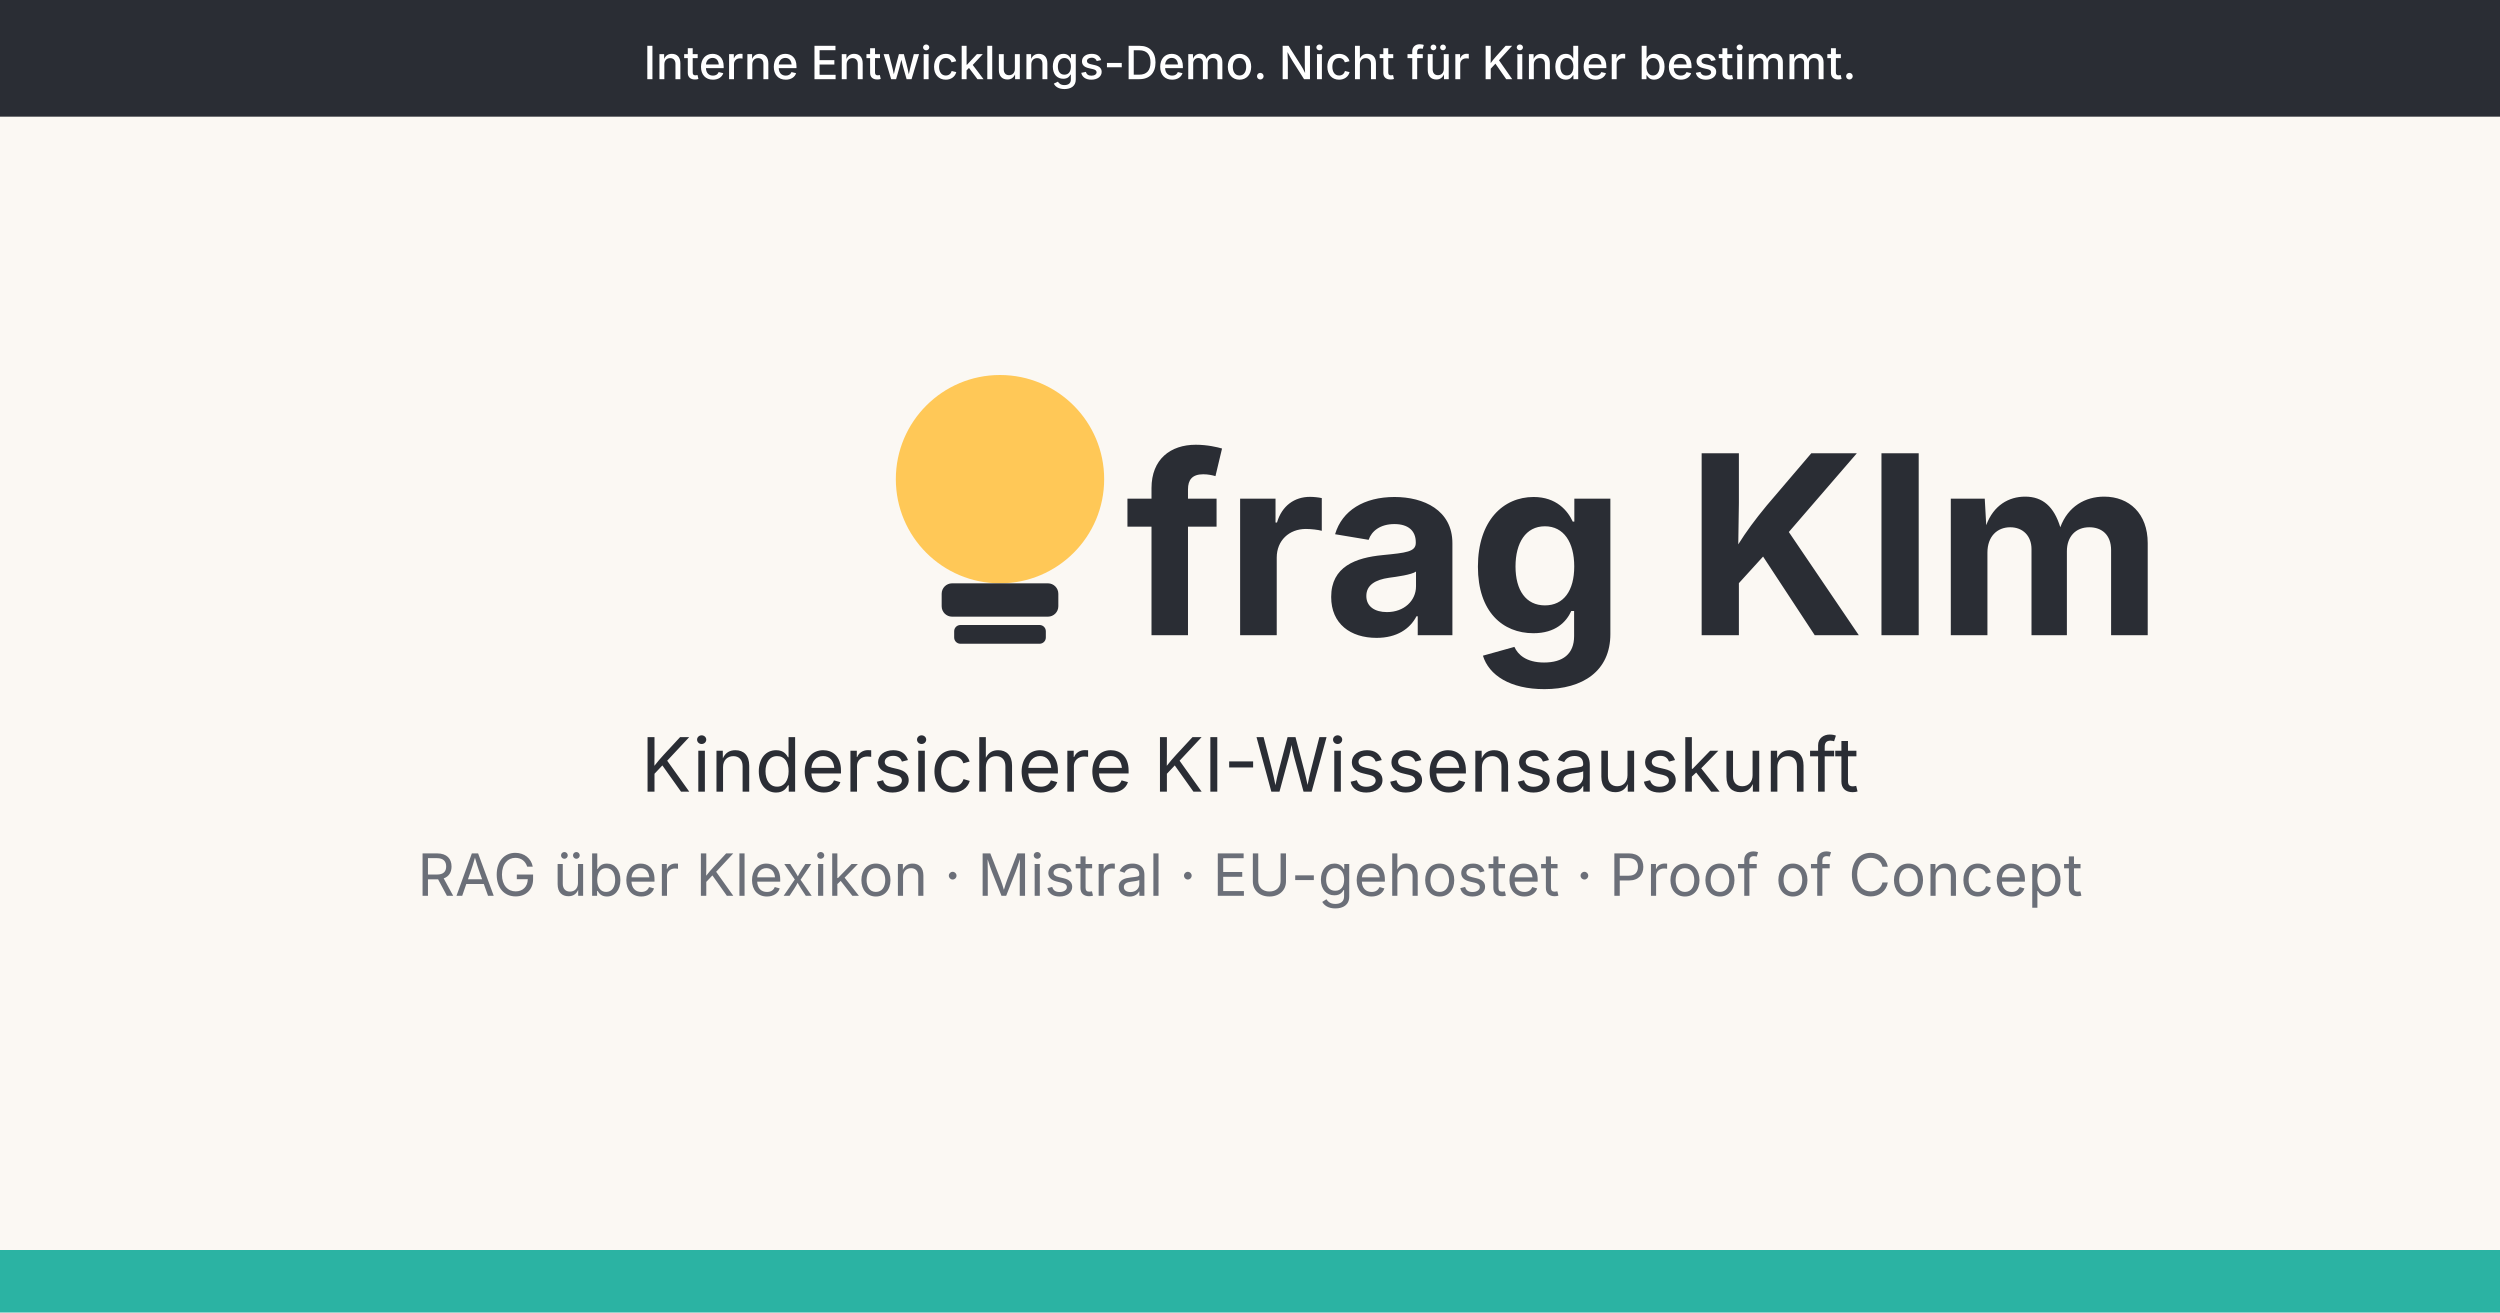
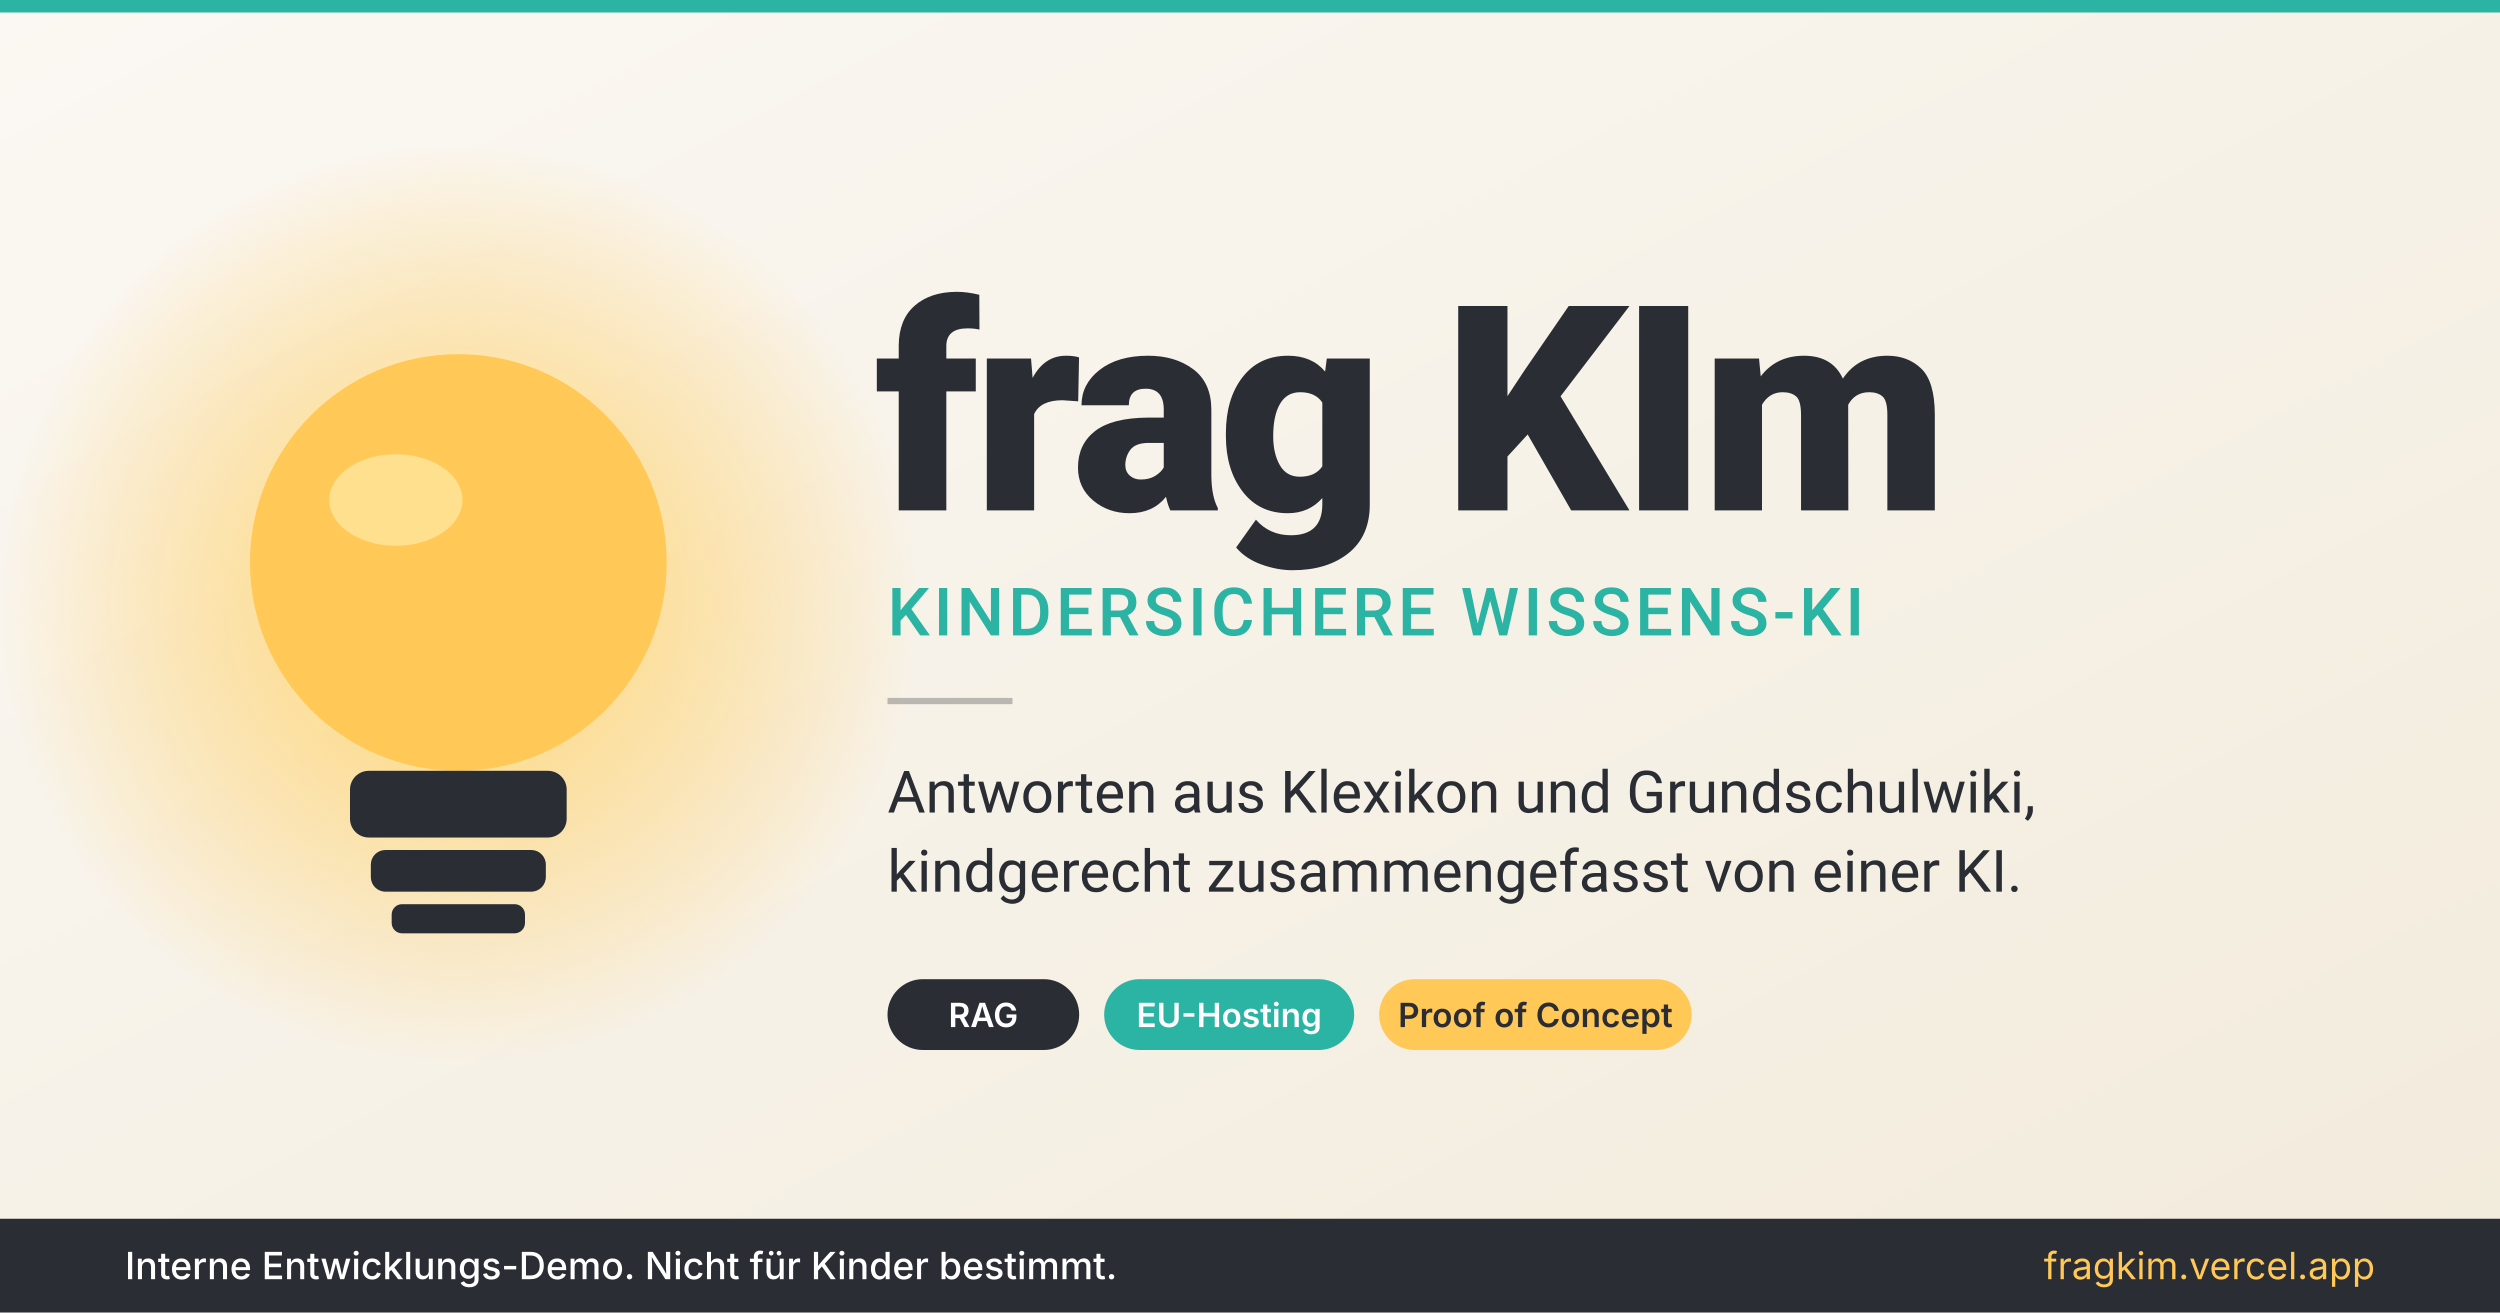
<svg xmlns="http://www.w3.org/2000/svg" viewBox="0 0 1200 630" width="1200" height="630">
-   <rect width="1200" height="630" fill="#FBF8F3" />
-   <rect width="1200" height="56" fill="#2A2D34" />
-   <text x="600" y="38" font-family="-apple-system, BlinkMacSystemFont, sans-serif" font-size="22" font-weight="500" fill="#ffffff" text-anchor="middle">
+   <defs>
+     <linearGradient id="bg" x1="0" y1="0" x2="1" y2="1">
+       <stop offset="0%" stop-color="#FBF8F3" />
+       <stop offset="100%" stop-color="#F2EBDC" />
+     </linearGradient>
+     <radialGradient id="glow" cx="50%" cy="50%" r="50%">
+       <stop offset="0%" stop-color="#FFD978" />
+       <stop offset="100%" stop-color="#FFC857" stop-opacity="0" />
+     </radialGradient>
+   </defs>
+   <rect width="1200" height="630" fill="url(#bg)" />
+   <rect x="0" y="0" width="1200" height="6" fill="#2bb3a3" />
+   <circle cx="220" cy="290" r="220" fill="url(#glow)" />
+   <g transform="translate(120, 170)">
+     <circle cx="100" cy="100" r="100" fill="#FFC857" />
+     <ellipse cx="70" cy="70" rx="32" ry="22" fill="#FFE9A6" opacity="0.7" />
+     <rect x="48" y="200" width="104" height="32" rx="9" fill="#2A2D34" />
+     <rect x="58" y="238" width="84" height="20" rx="7" fill="#2A2D34" />
+     <rect x="68" y="264" width="64" height="14" rx="5" fill="#2A2D34" />
+   </g>
+   <g transform="translate(420, 0)">
+     <text x="0" y="245" font-family="-apple-system, BlinkMacSystemFont, 'Segoe UI', Roboto, sans-serif" font-size="138" font-weight="800" fill="#2A2D34" letter-spacing="-3">
+       frag KIm
+     </text>
+     <text x="6" y="305" font-family="-apple-system, BlinkMacSystemFont, 'Segoe UI', Roboto, sans-serif" font-size="32" font-weight="500" fill="#2bb3a3" letter-spacing="2">
+       KINDERSICHERE WISSENS-KI
+     </text>
+     <rect x="6" y="335" width="60" height="3" fill="#2A2D34" opacity="0.3" />
+     <text x="6" y="390" font-family="-apple-system, BlinkMacSystemFont, 'Segoe UI', Roboto, sans-serif" font-size="28" font-weight="400" fill="#2A2D34">
+       Antworten aus Klexikon und Grundschulwiki,
+     </text>
+     <text x="6" y="428" font-family="-apple-system, BlinkMacSystemFont, 'Segoe UI', Roboto, sans-serif" font-size="28" font-weight="400" fill="#2A2D34">
+       kindgerecht zusammengefasst von einer KI.
+     </text>
+     <g transform="translate(6, 470)">
+       <g>
+         <rect x="0" y="0" width="92" height="34" rx="17" fill="#2A2D34" />
+         <text x="46" y="23" font-family="-apple-system, sans-serif" font-size="16" font-weight="600" fill="#FFFFFF" text-anchor="middle">RAG</text>
+       </g>
+       <g transform="translate(104,0)">
+         <rect x="0" y="0" width="120" height="34" rx="17" fill="#2bb3a3" />
+         <text x="60" y="23" font-family="-apple-system, sans-serif" font-size="16" font-weight="600" fill="#FFFFFF" text-anchor="middle">EU-Hosting</text>
+       </g>
+       <g transform="translate(236,0)">
+         <rect x="0" y="0" width="150" height="34" rx="17" fill="#FFC857" />
+         <text x="75" y="23" font-family="-apple-system, sans-serif" font-size="16" font-weight="600" fill="#2A2D34" text-anchor="middle">Proof of Concept</text>
+       </g>
+     </g>
+   </g>
+   <rect x="0" y="585" width="1200" height="45" fill="#2A2D34" />
+   <text x="60" y="614" font-family="-apple-system, BlinkMacSystemFont, sans-serif" font-size="18" font-weight="500" fill="#FFFFFF">
    Interne Entwicklungs-Demo. Nicht für Kinder bestimmt.
  </text>
-   <g transform="translate(420, 180)">
-     <circle cx="60" cy="50" r="50" fill="#FFC857" />
-     <rect x="32" y="100" width="56" height="16" rx="5" fill="#2A2D34" />
-     <rect x="38" y="120" width="44" height="9" rx="3" fill="#2A2D34" />
-   </g>
-   <text x="540" y="260" font-family="-apple-system, BlinkMacSystemFont, sans-serif" font-size="120" font-weight="700" fill="#2A2D34" dominant-baseline="middle">
-     frag KIm
+   <text x="1140" y="614" font-family="-apple-system, BlinkMacSystemFont, sans-serif" font-size="18" font-weight="400" fill="#FFC857" text-anchor="end">
+     fragkim.vercel.app
  </text>
-   <text x="600" y="380" font-family="-apple-system, BlinkMacSystemFont, sans-serif" font-size="36" font-weight="400" fill="#2A2D34" text-anchor="middle">
-     Kindersichere KI-Wissensauskunft
-   </text>
-   <text x="600" y="430" font-family="-apple-system, BlinkMacSystemFont, sans-serif" font-size="28" font-weight="400" fill="#6b6f78" text-anchor="middle">
-     RAG über Klexikon · Mistral · EU-gehostet · Proof of Concept
-   </text>
-   <rect x="0" y="600" width="1200" height="30" fill="#2bb3a3" />
</svg>
